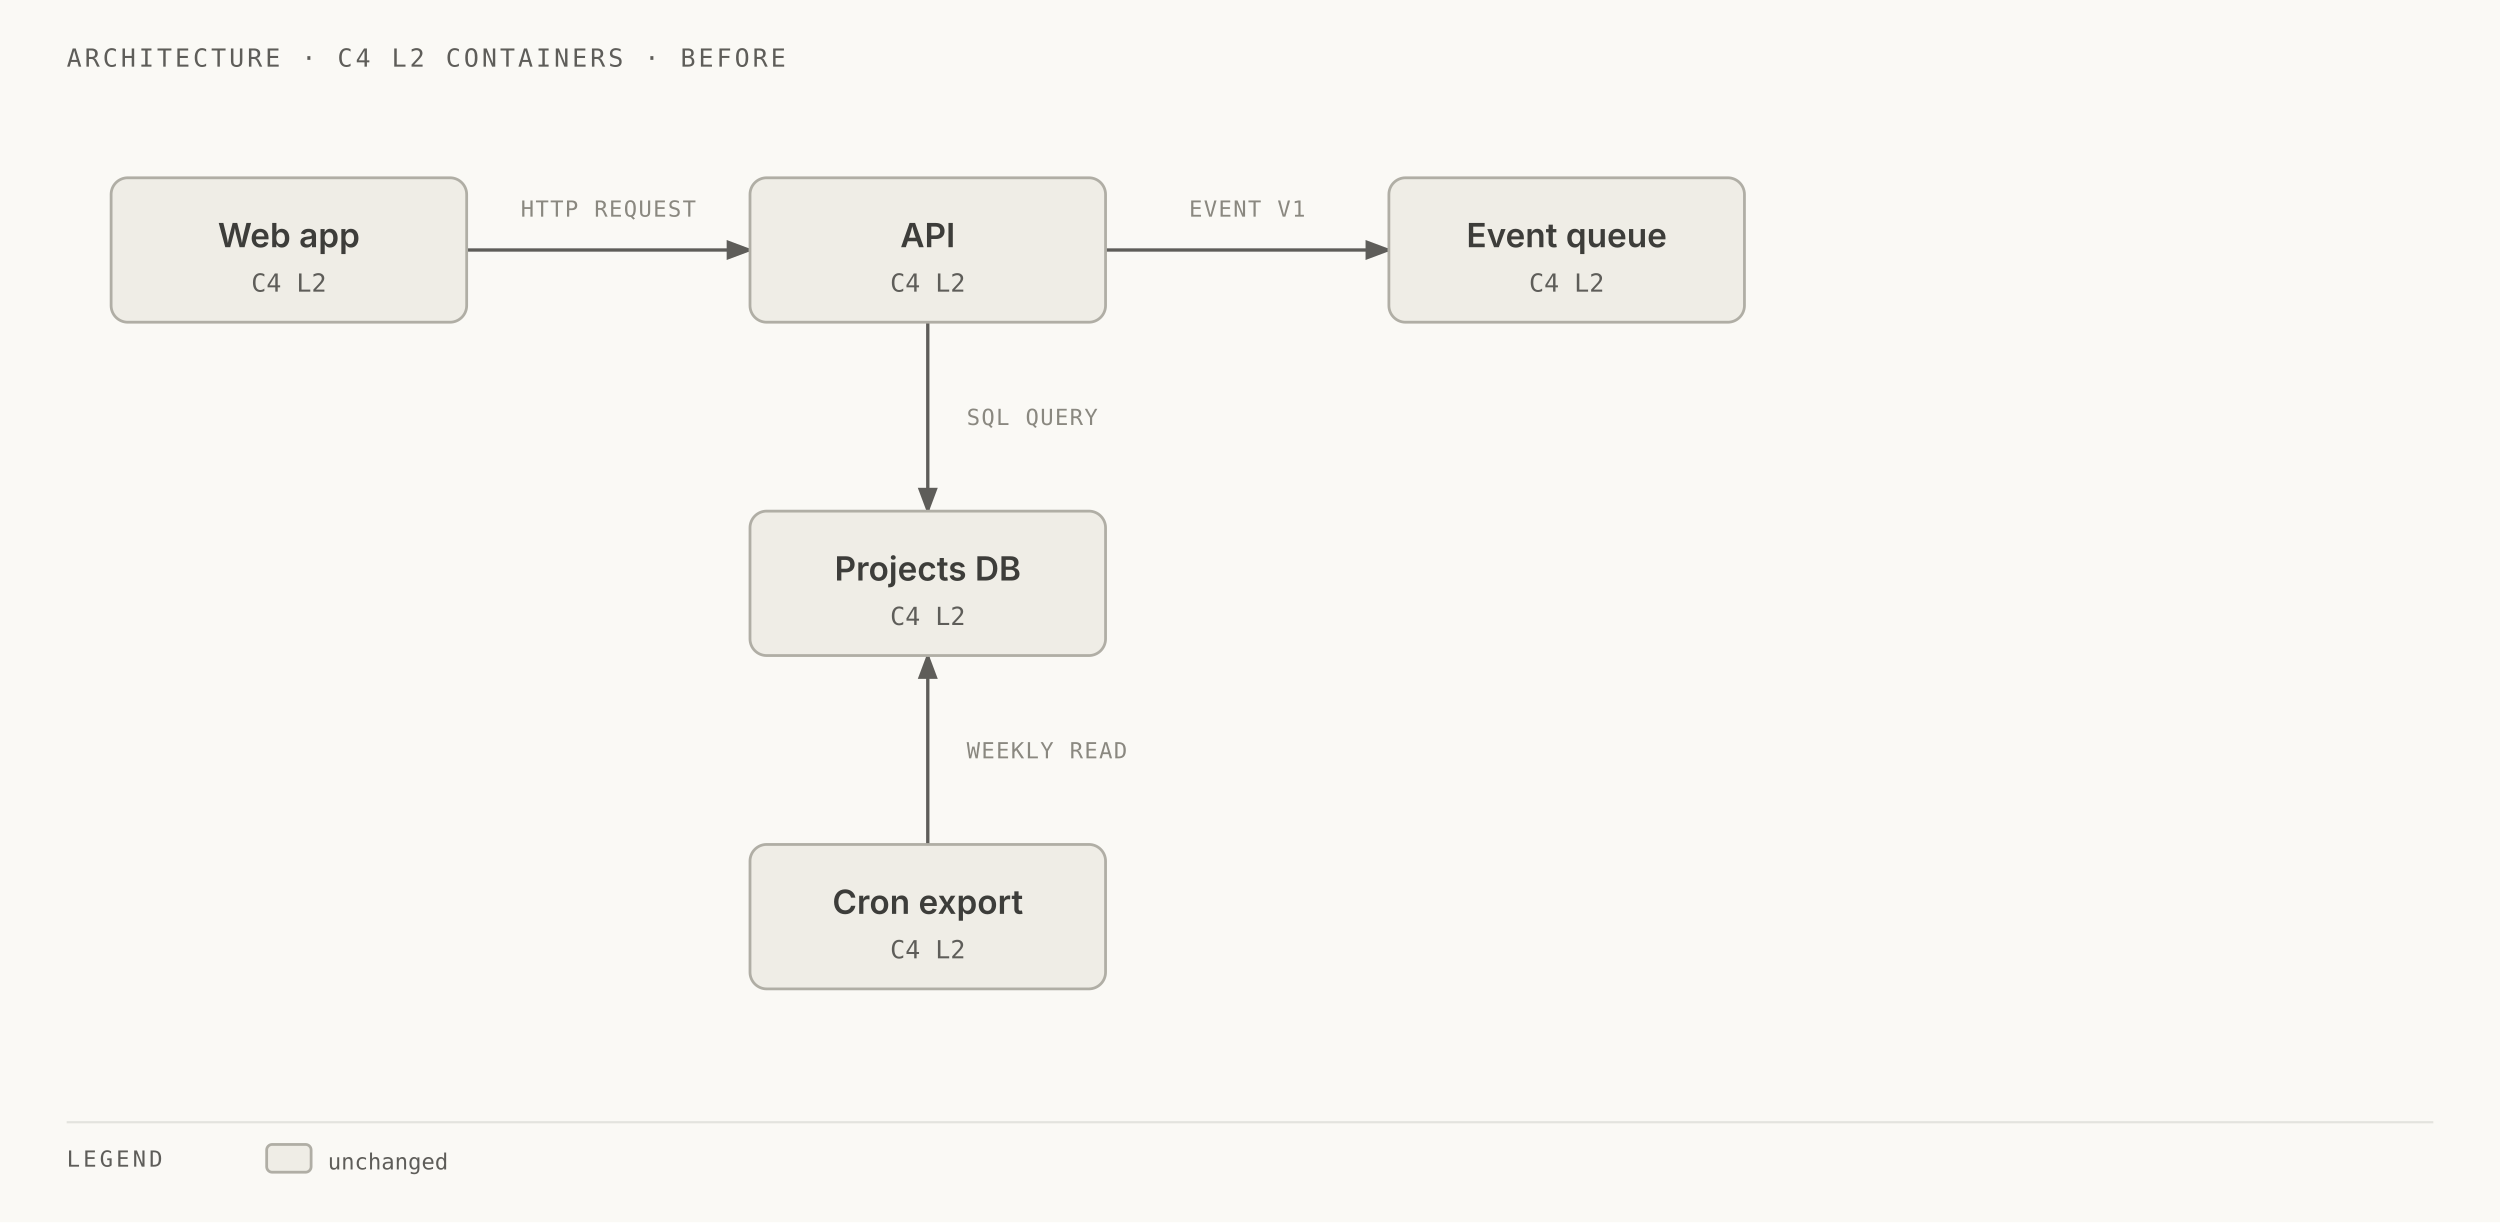
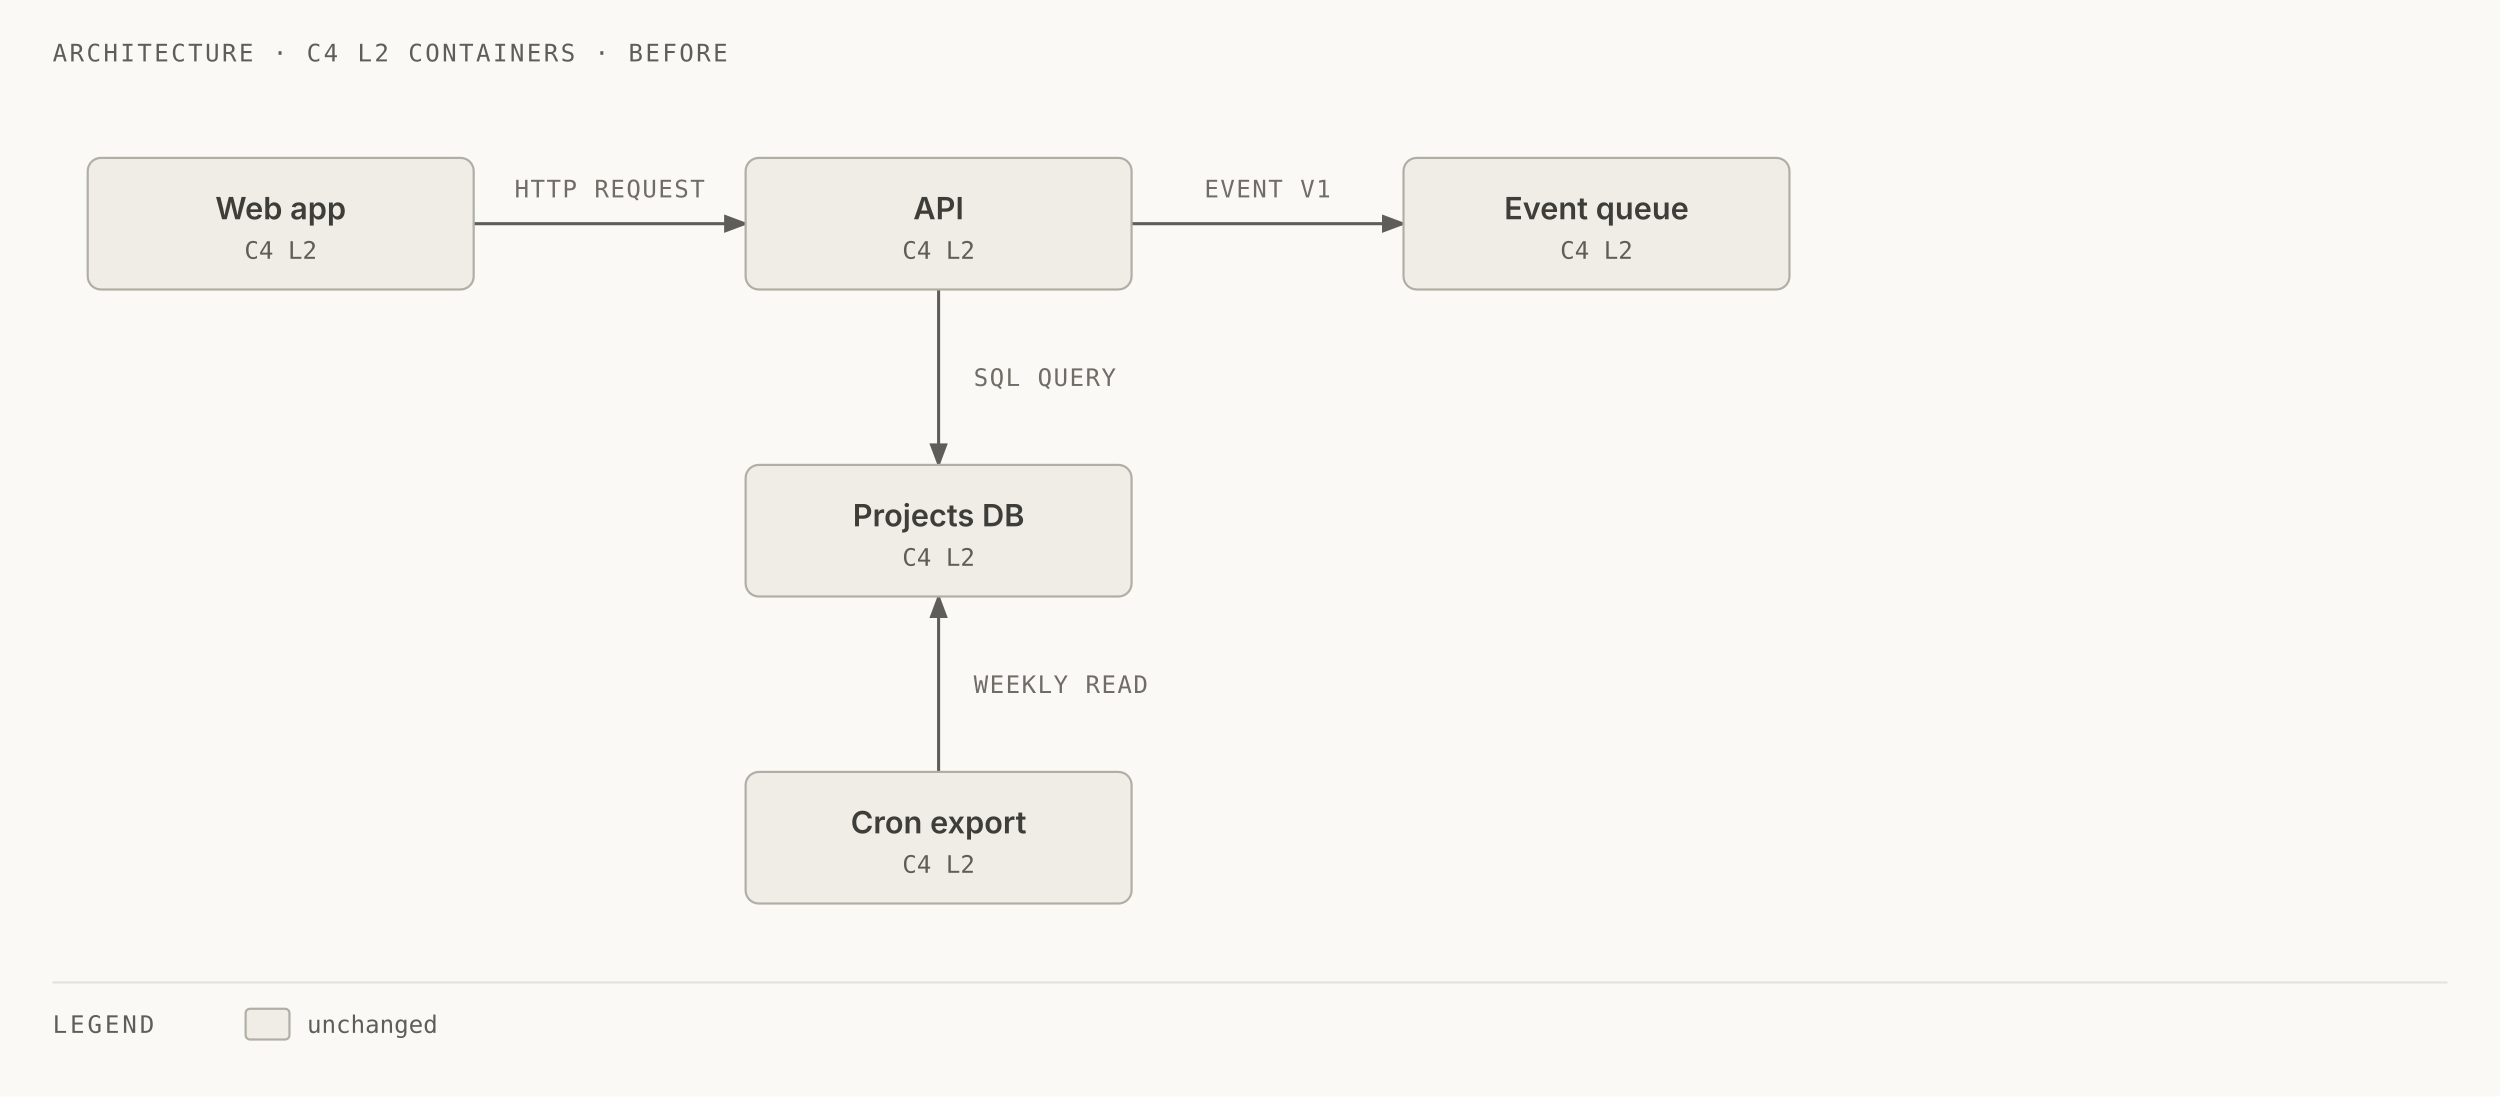
- <svg xmlns="http://www.w3.org/2000/svg" viewBox="0 0 900 440" width="900" height="440" role="img" aria-labelledby="arch-L2-before-title arch-L2-before-desc">
+ <svg xmlns="http://www.w3.org/2000/svg" id="arch-L2-before" viewBox="0 0 1140 500" width="1140" height="500" role="img" aria-labelledby="arch-L2-before-title arch-L2-before-desc">
  <defs>
    <marker id="arch-L2-before-arrow" markerWidth="8" markerHeight="6" refX="7" refY="3" orient="auto">
      <polygon points="0 0, 8 3, 0 6" fill="#5E5D59" />
    </marker>
    <marker id="arch-L2-before-arrow-accent" markerWidth="8" markerHeight="6" refX="7" refY="3" orient="auto">
      <polygon points="0 0, 8 3, 0 6" fill="#D97757" />
    </marker>
    <marker id="arch-L2-before-arrow-link" markerWidth="8" markerHeight="6" refX="7" refY="3" orient="auto">
      <polygon points="0 0, 8 3, 0 6" fill="#1F6FA8" />
    </marker>
    <marker id="arch-L2-before-arrow-changed" markerWidth="8" markerHeight="6" refX="7" refY="3" orient="auto">
      <polygon points="0 0, 8 3, 0 6" fill="#B87800" />
    </marker>
    <marker id="arch-L2-before-arrow-new" markerWidth="8" markerHeight="6" refX="7" refY="3" orient="auto">
      <polygon points="0 0, 8 3, 0 6" fill="#1F6FA8" />
    </marker>
    <marker id="arch-L2-before-arrow-removed" markerWidth="8" markerHeight="6" refX="7" refY="3" orient="auto">
      <polygon points="0 0, 8 3, 0 6" fill="#8A5A5A" />
    </marker>
  </defs>
  <rect width="100%" height="100%" fill="#FAF9F5" />
-   <text x="24" y="24" fill="#5E5D59" font-size="9" font-family="ui-monospace, 'Cascadia Mono', Consolas, monospace" text-anchor="start" letter-spacing="0.12em">ARCHITECTURE · C4 L2 CONTAINERS · BEFORE</text>
-   <path d="M168 90 L270 90" fill="none" stroke="#5E5D59" stroke-width="1.2" marker-end="url(#arch-L2-before-arrow)" />
-   <path d="M398 90 L500 90" fill="none" stroke="#5E5D59" stroke-width="1.2" marker-end="url(#arch-L2-before-arrow)" />
-   <path d="M334 116 L334 184" fill="none" stroke="#5E5D59" stroke-width="1.2" marker-end="url(#arch-L2-before-arrow)" />
-   <path d="M334 304 L334 236" fill="none" stroke="#5E5D59" stroke-width="1.2" marker-end="url(#arch-L2-before-arrow)" />
-   <rect x="183" y="69" width="72" height="12" rx="2" fill="#FAF9F5" />
-   <text x="219.0" y="78" fill="#8A8880" font-size="8" font-family="ui-monospace, 'Cascadia Mono', Consolas, monospace" text-anchor="middle" letter-spacing="0.06em">HTTP REQUEST</text>
-   <rect x="423" y="69" width="52" height="12" rx="2" fill="#FAF9F5" />
-   <text x="449.0" y="78" fill="#8A8880" font-size="8" font-family="ui-monospace, 'Cascadia Mono', Consolas, monospace" text-anchor="middle" letter-spacing="0.06em">EVENT V1</text>
-   <rect x="342" y="144.0" width="57" height="12" rx="2" fill="#FAF9F5" />
-   <text x="348" y="153.0" fill="#8A8880" font-size="8" font-family="ui-monospace, 'Cascadia Mono', Consolas, monospace" text-anchor="start" letter-spacing="0.06em">SQL QUERY</text>
-   <rect x="342" y="264.0" width="67" height="12" rx="2" fill="#FAF9F5" />
-   <text x="348" y="273.0" fill="#8A8880" font-size="8" font-family="ui-monospace, 'Cascadia Mono', Consolas, monospace" text-anchor="start" letter-spacing="0.06em">WEEKLY READ</text>
-   <rect x="40" y="64" width="128" height="52" rx="6" fill="#FAF9F5" />
-   <rect x="40" y="64" width="128" height="52" rx="6" fill="#EFEDE6" stroke="#B0AEA5" stroke-width="1" />
-   <text x="104.0" y="89.0" fill="#3D3D3A" font-size="12" font-weight="600" font-family="Inter, 'IBM Plex Sans Thai', system-ui, -apple-system, 'Segoe UI', sans-serif" text-anchor="middle">Web app</text>
-   <text x="104.0" y="105.0" fill="#5E5D59" font-size="9" font-family="ui-monospace, 'Cascadia Mono', Consolas, monospace" text-anchor="middle">C4 L2</text>
-   <rect x="270" y="64" width="128" height="52" rx="6" fill="#FAF9F5" />
-   <rect x="270" y="64" width="128" height="52" rx="6" fill="#EFEDE6" stroke="#B0AEA5" stroke-width="1" />
-   <text x="334.0" y="89.0" fill="#3D3D3A" font-size="12" font-weight="600" font-family="Inter, 'IBM Plex Sans Thai', system-ui, -apple-system, 'Segoe UI', sans-serif" text-anchor="middle">API</text>
-   <text x="334.0" y="105.0" fill="#5E5D59" font-size="9" font-family="ui-monospace, 'Cascadia Mono', Consolas, monospace" text-anchor="middle">C4 L2</text>
-   <rect x="500" y="64" width="128" height="52" rx="6" fill="#FAF9F5" />
-   <rect x="500" y="64" width="128" height="52" rx="6" fill="#EFEDE6" stroke="#B0AEA5" stroke-width="1" />
-   <text x="564.0" y="89.0" fill="#3D3D3A" font-size="12" font-weight="600" font-family="Inter, 'IBM Plex Sans Thai', system-ui, -apple-system, 'Segoe UI', sans-serif" text-anchor="middle">Event queue</text>
-   <text x="564.0" y="105.0" fill="#5E5D59" font-size="9" font-family="ui-monospace, 'Cascadia Mono', Consolas, monospace" text-anchor="middle">C4 L2</text>
-   <rect x="270" y="184" width="128" height="52" rx="6" fill="#FAF9F5" />
-   <rect x="270" y="184" width="128" height="52" rx="6" fill="#EFEDE6" stroke="#B0AEA5" stroke-width="1" />
-   <text x="334.0" y="209.0" fill="#3D3D3A" font-size="12" font-weight="600" font-family="Inter, 'IBM Plex Sans Thai', system-ui, -apple-system, 'Segoe UI', sans-serif" text-anchor="middle">Projects DB</text>
-   <text x="334.0" y="225.0" fill="#5E5D59" font-size="9" font-family="ui-monospace, 'Cascadia Mono', Consolas, monospace" text-anchor="middle">C4 L2</text>
-   <rect x="270" y="304" width="128" height="52" rx="6" fill="#FAF9F5" />
-   <rect x="270" y="304" width="128" height="52" rx="6" fill="#EFEDE6" stroke="#B0AEA5" stroke-width="1" />
-   <text x="334.0" y="329.0" fill="#3D3D3A" font-size="12" font-weight="600" font-family="Inter, 'IBM Plex Sans Thai', system-ui, -apple-system, 'Segoe UI', sans-serif" text-anchor="middle">Cron export</text>
-   <text x="334.0" y="345.0" fill="#5E5D59" font-size="9" font-family="ui-monospace, 'Cascadia Mono', Consolas, monospace" text-anchor="middle">C4 L2</text>
-   <line x1="24" y1="404" x2="876" y2="404" stroke="rgba(20,20,19,0.10)" stroke-width="0.8" />
-   <text x="24" y="420" fill="#5E5D59" font-size="8" font-family="ui-monospace, 'Cascadia Mono', Consolas, monospace" text-anchor="start" letter-spacing="0.14em">LEGEND</text>
-   <rect x="96" y="412" width="16" height="10" rx="2" fill="#EFEDE6" stroke="#B0AEA5" />
-   <text x="118" y="421" fill="#5E5D59" font-size="8" font-family="ui-monospace, 'Cascadia Mono', Consolas, monospace" text-anchor="start">unchanged</text>
+   <text x="24" y="28" fill="#5E5D59" font-size="11" font-family="ui-monospace, 'Cascadia Mono', Consolas, monospace" text-anchor="start" letter-spacing="0.1em">ARCHITECTURE · C4 L2 CONTAINERS · BEFORE</text>
+   <path d="M216 102 L340 102" fill="none" stroke="#5E5D59" stroke-width="1.4" marker-end="url(#arch-L2-before-arrow)" />
+   <path d="M516 102 L640 102" fill="none" stroke="#5E5D59" stroke-width="1.4" marker-end="url(#arch-L2-before-arrow)" />
+   <path d="M428 132 L428 212" fill="none" stroke="#5E5D59" stroke-width="1.4" marker-end="url(#arch-L2-before-arrow)" />
+   <path d="M428 352 L428 272" fill="none" stroke="#5E5D59" stroke-width="1.4" marker-end="url(#arch-L2-before-arrow)" />
+   <rect x="225" y="78" width="106" height="16" rx="2" fill="#FAF9F5" />
+   <text x="278.0" y="90" fill="#6F6D66" font-size="11" font-family="ui-monospace, 'Cascadia Mono', Consolas, monospace" text-anchor="middle" letter-spacing="0.06em">HTTP REQUEST</text>
+   <rect x="540" y="78" width="76" height="16" rx="2" fill="#FAF9F5" />
+   <text x="578.0" y="90" fill="#6F6D66" font-size="11" font-family="ui-monospace, 'Cascadia Mono', Consolas, monospace" text-anchor="middle" letter-spacing="0.06em">EVENT V1</text>
+   <rect x="436" y="164.0" width="83" height="16" rx="2" fill="#FAF9F5" />
+   <text x="444" y="176.0" fill="#6F6D66" font-size="11" font-family="ui-monospace, 'Cascadia Mono', Consolas, monospace" text-anchor="start" letter-spacing="0.06em">SQL QUERY</text>
+   <rect x="436" y="304.0" width="98" height="16" rx="2" fill="#FAF9F5" />
+   <text x="444" y="316.0" fill="#6F6D66" font-size="11" font-family="ui-monospace, 'Cascadia Mono', Consolas, monospace" text-anchor="start" letter-spacing="0.06em">WEEKLY READ</text>
+   <rect x="40" y="72" width="176" height="60" rx="6" fill="#FAF9F5" />
+   <rect x="40" y="72" width="176" height="60" rx="6" fill="#EFEDE6" stroke="#B0AEA5" stroke-width="1" />
+   <text x="128.0" y="100.0" fill="#3D3D3A" font-size="14" font-weight="600" font-family="Inter, 'IBM Plex Sans Thai', system-ui, -apple-system, 'Segoe UI', sans-serif" text-anchor="middle">Web app</text>
+   <text x="128.0" y="118.0" fill="#5E5D59" font-size="11" font-family="ui-monospace, 'Cascadia Mono', Consolas, monospace" text-anchor="middle">C4 L2</text>
+   <rect x="340" y="72" width="176" height="60" rx="6" fill="#FAF9F5" />
+   <rect x="340" y="72" width="176" height="60" rx="6" fill="#EFEDE6" stroke="#B0AEA5" stroke-width="1" />
+   <text x="428.0" y="100.0" fill="#3D3D3A" font-size="14" font-weight="600" font-family="Inter, 'IBM Plex Sans Thai', system-ui, -apple-system, 'Segoe UI', sans-serif" text-anchor="middle">API</text>
+   <text x="428.0" y="118.0" fill="#5E5D59" font-size="11" font-family="ui-monospace, 'Cascadia Mono', Consolas, monospace" text-anchor="middle">C4 L2</text>
+   <rect x="640" y="72" width="176" height="60" rx="6" fill="#FAF9F5" />
+   <rect x="640" y="72" width="176" height="60" rx="6" fill="#EFEDE6" stroke="#B0AEA5" stroke-width="1" />
+   <text x="728.0" y="100.0" fill="#3D3D3A" font-size="14" font-weight="600" font-family="Inter, 'IBM Plex Sans Thai', system-ui, -apple-system, 'Segoe UI', sans-serif" text-anchor="middle">Event queue</text>
+   <text x="728.0" y="118.0" fill="#5E5D59" font-size="11" font-family="ui-monospace, 'Cascadia Mono', Consolas, monospace" text-anchor="middle">C4 L2</text>
+   <rect x="340" y="212" width="176" height="60" rx="6" fill="#FAF9F5" />
+   <rect x="340" y="212" width="176" height="60" rx="6" fill="#EFEDE6" stroke="#B0AEA5" stroke-width="1" />
+   <text x="428.0" y="240.0" fill="#3D3D3A" font-size="14" font-weight="600" font-family="Inter, 'IBM Plex Sans Thai', system-ui, -apple-system, 'Segoe UI', sans-serif" text-anchor="middle">Projects DB</text>
+   <text x="428.0" y="258.0" fill="#5E5D59" font-size="11" font-family="ui-monospace, 'Cascadia Mono', Consolas, monospace" text-anchor="middle">C4 L2</text>
+   <rect x="340" y="352" width="176" height="60" rx="6" fill="#FAF9F5" />
+   <rect x="340" y="352" width="176" height="60" rx="6" fill="#EFEDE6" stroke="#B0AEA5" stroke-width="1" />
+   <text x="428.0" y="380.0" fill="#3D3D3A" font-size="14" font-weight="600" font-family="Inter, 'IBM Plex Sans Thai', system-ui, -apple-system, 'Segoe UI', sans-serif" text-anchor="middle">Cron export</text>
+   <text x="428.0" y="398.0" fill="#5E5D59" font-size="11" font-family="ui-monospace, 'Cascadia Mono', Consolas, monospace" text-anchor="middle">C4 L2</text>
+   <line x1="24" y1="448" x2="1116" y2="448" stroke="rgba(20,20,19,0.10)" stroke-width="1" />
+   <text x="24" y="471" fill="#5E5D59" font-size="11" font-family="ui-monospace, 'Cascadia Mono', Consolas, monospace" text-anchor="start" letter-spacing="0.12em">LEGEND</text>
+   <rect x="112" y="460" width="20" height="14" rx="2" fill="#EFEDE6" stroke="#B0AEA5" />
+   <text x="140" y="471" fill="#5E5D59" font-size="11" font-family="ui-monospace, 'Cascadia Mono', Consolas, monospace" text-anchor="start">unchanged</text>
</svg>
